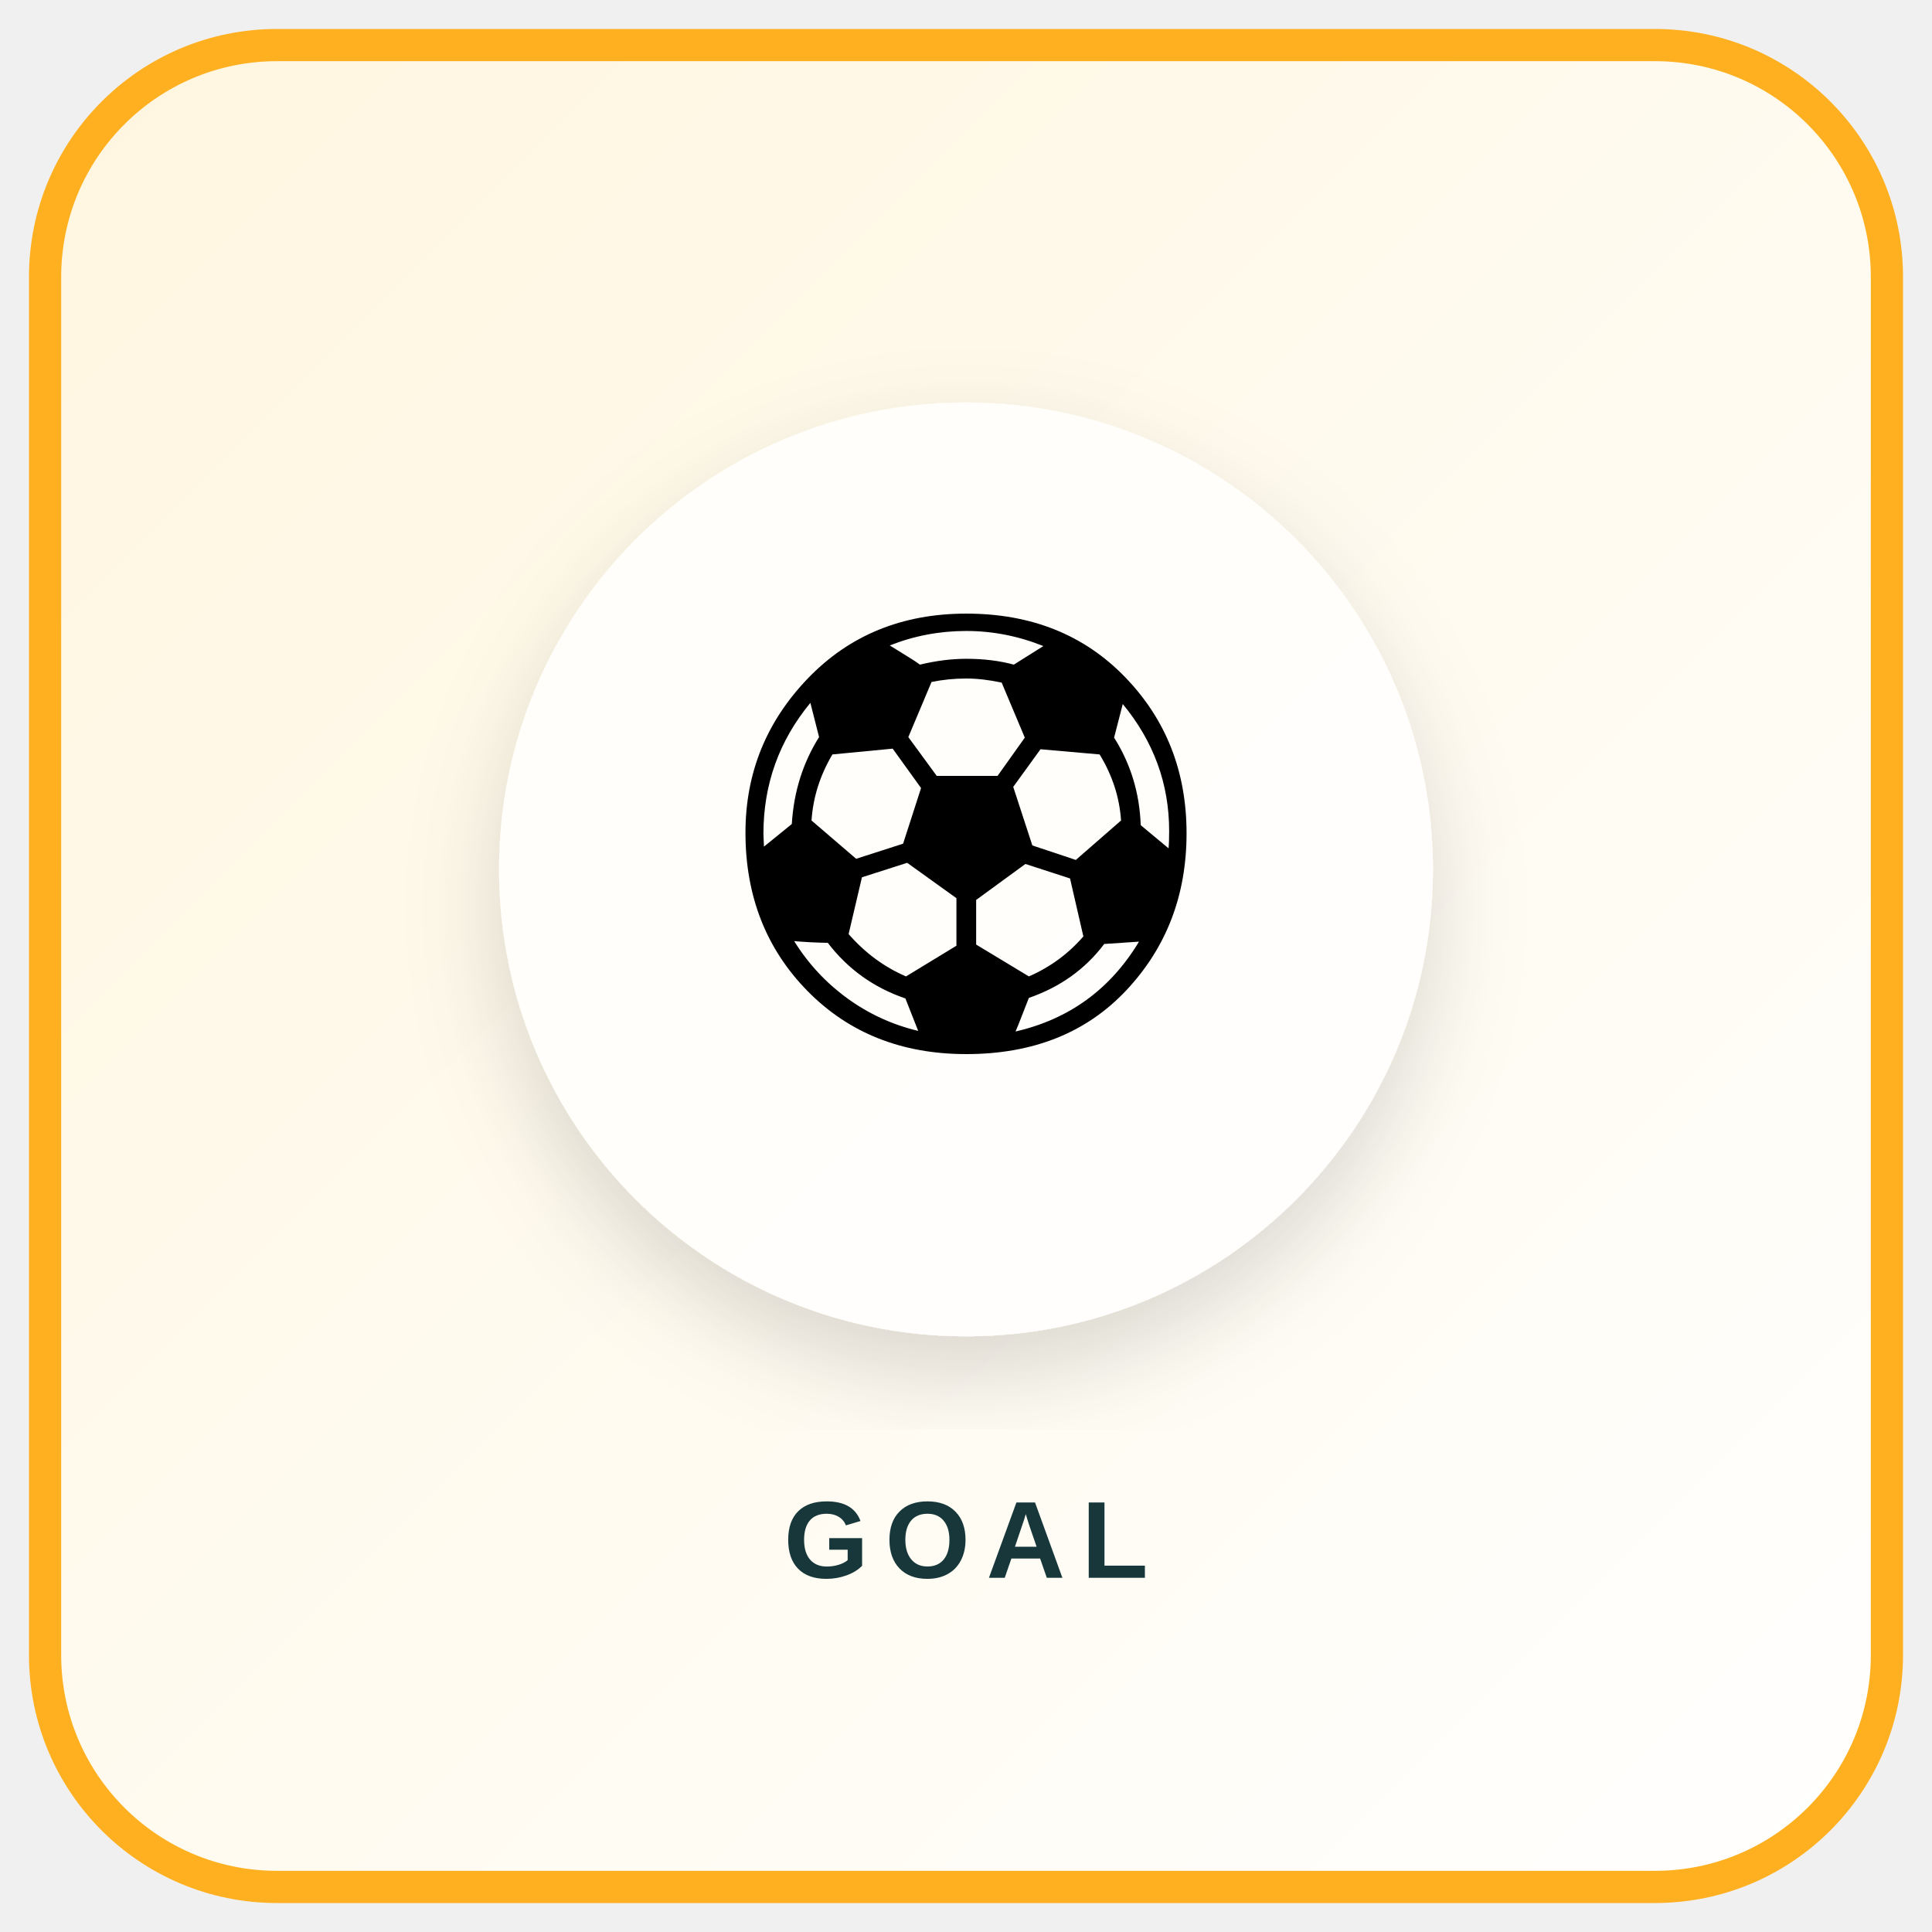
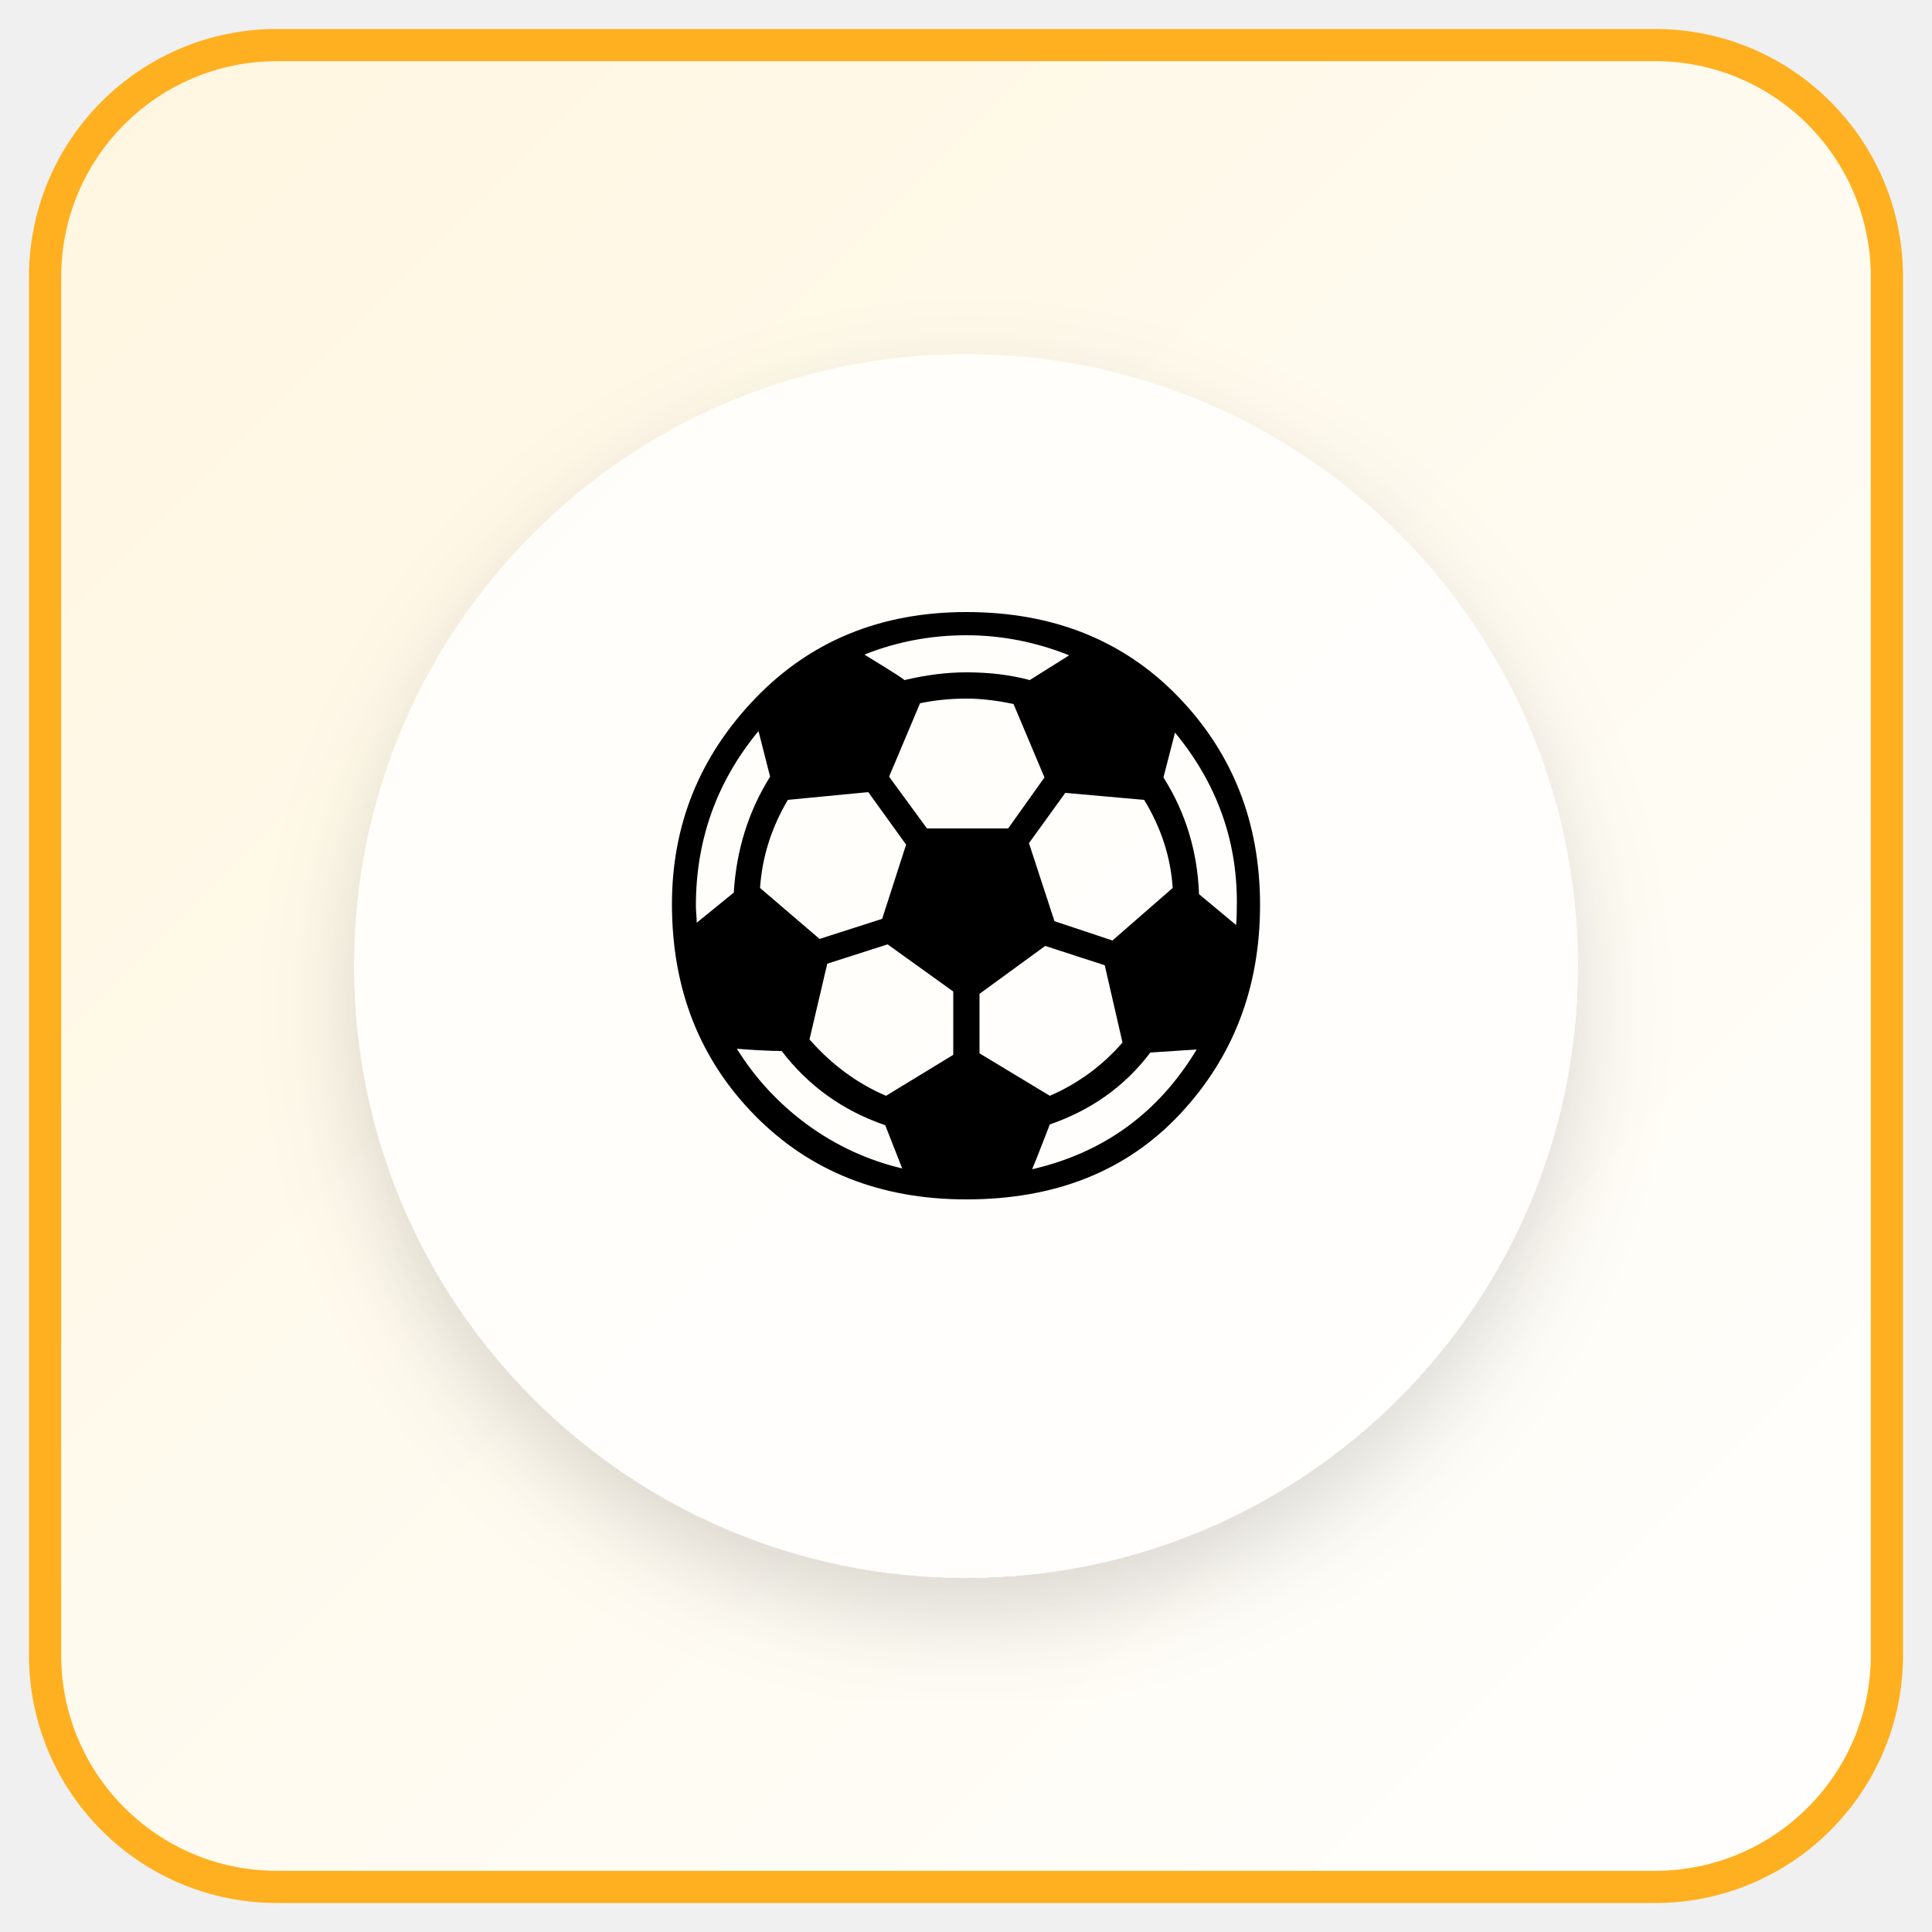
<svg xmlns="http://www.w3.org/2000/svg" viewBox="0 0 600 600">
  <defs>
    <linearGradient id="g" x1="0" y1="0" x2="1" y2="1">
      <stop offset="0" stop-color="#fff6df" />
      <stop offset="1" stop-color="#ffffff" />
    </linearGradient>
    <filter id="s">
      <feDropShadow dx="0" dy="12" stdDeviation="14" flood-opacity=".18" />
    </filter>
  </defs>
  <rect x="14" y="14" width="572" height="572" rx="72" fill="url(#g)" stroke="#ffb020" stroke-width="10" />
-   <circle cx="300" cy="270" r="145" fill="#fff" opacity=".78" filter="url(#s)" />
-   <text x="300" y="318" text-anchor="middle" font-size="180" font-family="Apple Color Emoji,Segoe UI Emoji,Noto Color Emoji,sans-serif">⚽</text>
-   <text x="300" y="490" text-anchor="middle" font-family="Arial,sans-serif" font-size="34" font-weight="900" letter-spacing="5" fill="#17373a">GOAL</text>
+   <circle cx="300" cy="300" r="190" fill="#fff" opacity=".78" filter="url(#s)" />
+   <text x="300" y="360" text-anchor="middle" font-size="240" font-family="Apple Color Emoji,Segoe UI Emoji,Noto Color Emoji,sans-serif">⚽</text>
</svg>
